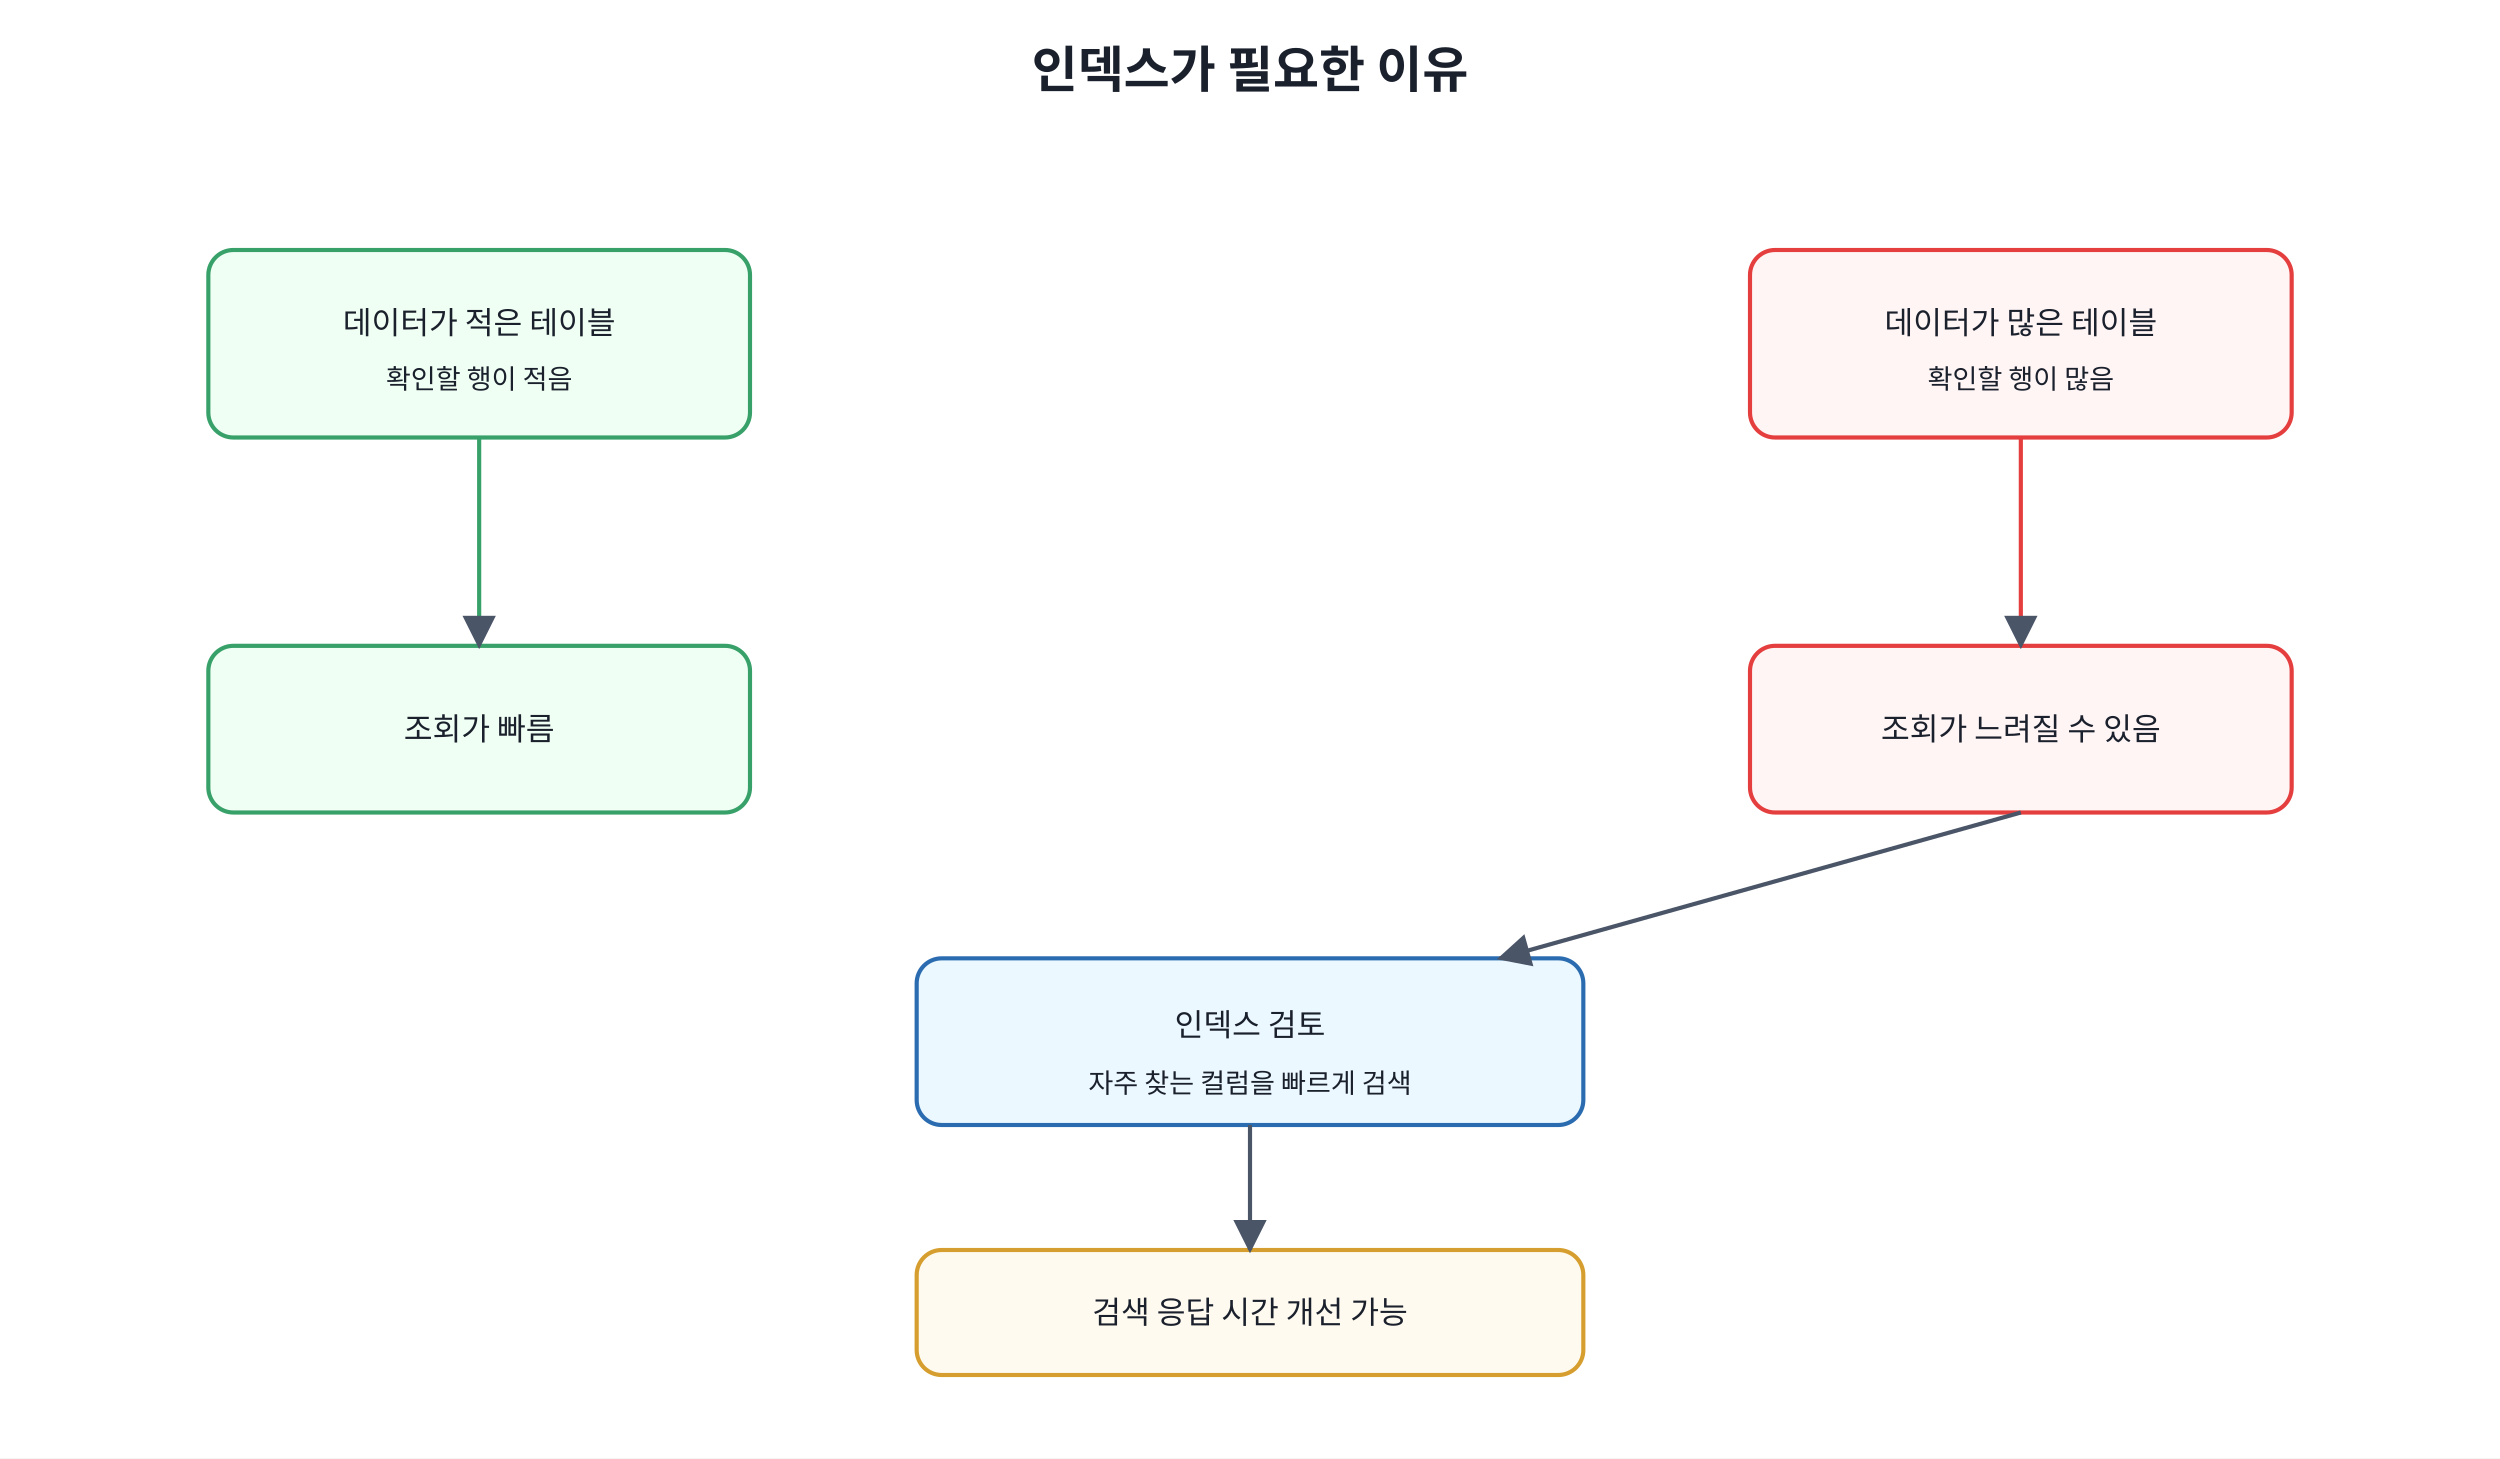
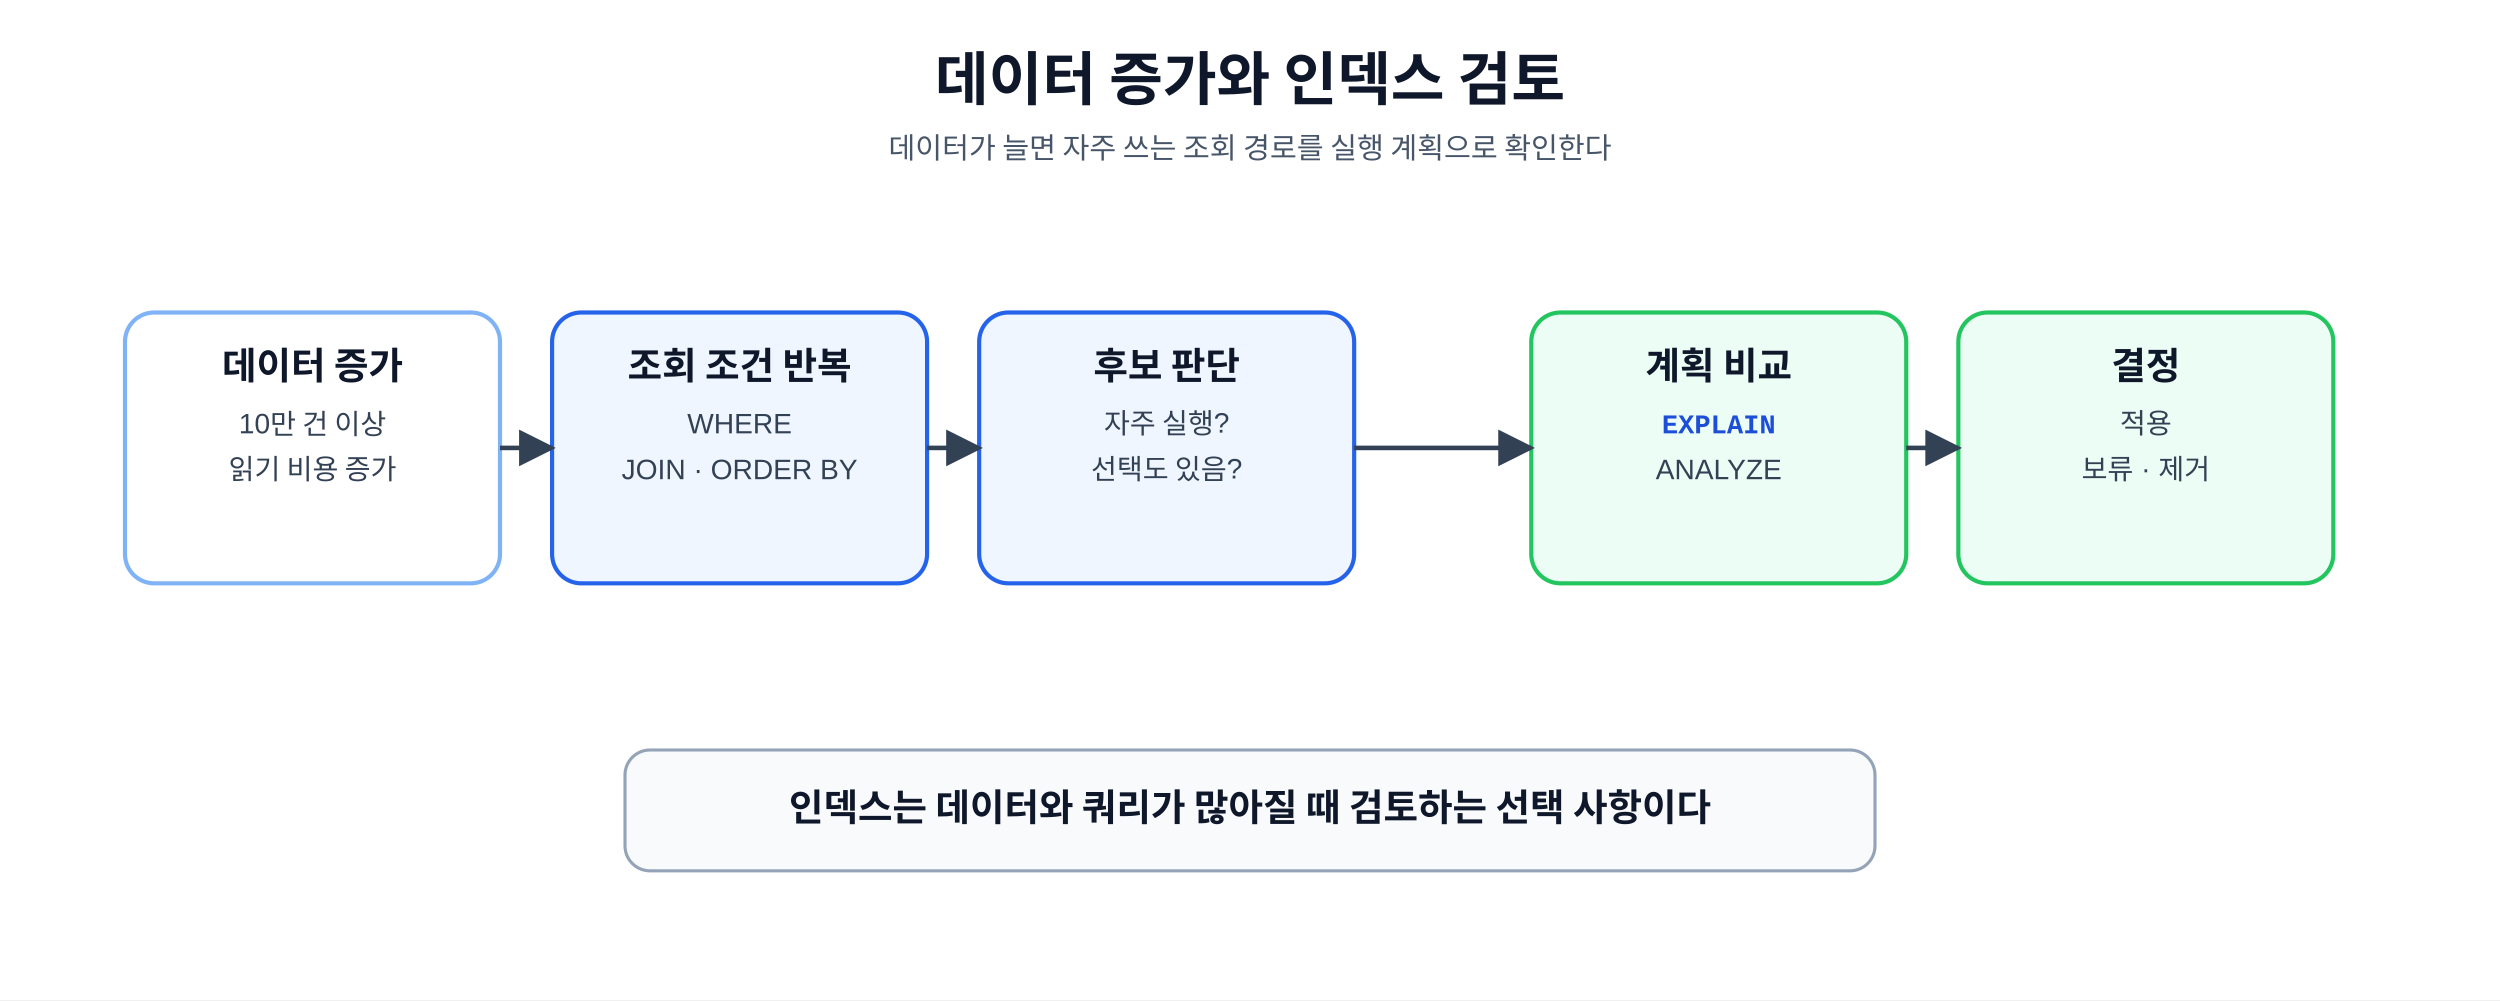
- <svg xmlns="http://www.w3.org/2000/svg" width="1200" height="700" viewBox="0 0 1200 700">
+ <svg xmlns="http://www.w3.org/2000/svg" width="100%" viewBox="0 0 1200 480" role="img" aria-labelledby="title desc">
  <defs>
-     <marker id="a" viewBox="0 0 10 10" refX="9" refY="5" markerWidth="8" markerHeight="8" orient="auto">
-       <path d="M0 0L10 5L0 10z" fill="#4a5568" />
+     <marker id="arrow" viewBox="0 0 10 10" refX="9" refY="5" markerWidth="8" markerHeight="8" orient="auto">
+       <path d="M0 0L10 5L0 10Z" fill="#334155" />
    </marker>
-     <style>text{font-family:Malgun Gothic,Apple SD Gothic Neo,Noto Sans KR,Arial,sans-serif;fill:#1a202c}.t{font-size:24px;font-weight:700}.b{fill:#f7fafc;stroke:#4a5568;stroke-width:2;rx:12}.m{fill:#ebf8ff;stroke:#2b6cb0}.g{fill:#f0fff4;stroke:#38a169}.y{fill:#fffaf0;stroke:#d69e2e}.r{fill:#fff5f5;stroke:#e53e3e}.l{font-size:15px;text-anchor:middle;dominant-baseline:middle}.s{font-size:13px;text-anchor:middle;dominant-baseline:middle}</style>
+     <style>
+ text{font-family:"Malgun Gothic", "Apple SD Gothic Neo", "Noto Sans KR", Arial, sans-serif;fill:#0f172a} .title{font-size:28px;font-weight:700;text-anchor:middle} .sub{font-size:14px;fill:#475569;text-anchor:middle} .box{fill:#ffffff;stroke:#7fb3f5;stroke-width:2;rx:14} .scan{fill:#fff7ed;stroke:#f97316;stroke-width:2;rx:14} .idx{fill:#ecfdf5;stroke:#22c55e;stroke-width:2;rx:14} .cand{fill:#eff6ff;stroke:#2563eb;stroke-width:2;rx:14} .warn{fill:#fdf2f8;stroke:#db2777;stroke-width:2;rx:14} .ai{fill:#f5f3ff;stroke:#8b5cf6;stroke-width:2;rx:14} .note{fill:#f8fafc;stroke:#94a3b8;stroke-width:1.5;rx:12} .head{font-size:18px;font-weight:700;text-anchor:middle} .body{font-size:13.5px;text-anchor:middle;fill:#334155} .small{font-size:12.5px;text-anchor:middle;fill:#334155} .code{font-family:Consolas, D2Coding, "Courier New", monospace;font-size:13px;font-weight:700;text-anchor:middle;fill:#1d4ed8} .arrow{stroke:#334155;stroke-width:2.2;fill:none;marker-end:url(#arrow)} .dash{stroke:#db2777;stroke-width:2;fill:none;stroke-dasharray:7 6;marker-end:url(#arrow)} .tag{font-size:12px;font-weight:700;fill:#2563eb;text-anchor:middle}
+ </style>
  </defs>
-   <rect width="100%" height="100%" fill="white" />
-   <text x="600" y="42" text-anchor="middle" class="t">인덱스가 필요한 이유</text>
-   <rect x="100" y="120" width="260" height="90" class="b g" />
-   <text x="230" y="155" class="l">데이터가 적은 테이블</text>
-   <text x="230" y="182" class="s">확인할 행이 적음</text>
-   <rect x="840" y="120" width="260" height="90" class="b r" />
-   <text x="970" y="155" class="l">데이터가 많은 테이블</text>
-   <text x="970" y="182" class="s">확인할 행이 많음</text>
-   <rect x="100" y="310" width="260" height="80" class="b g" />
-   <text x="230" y="350" class="l">조회가 빠름</text>
-   <rect x="840" y="310" width="260" height="80" class="b r" />
-   <text x="970" y="350" class="l">조회가 느려질 수 있음</text>
-   <rect x="440" y="460" width="320" height="80" class="b m" />
-   <text x="600" y="492" class="l">인덱스 검토</text>
-   <text x="600" y="520" class="s">자주 찾는 컬럼을 빠르게 검색</text>
-   <rect x="440" y="600" width="320" height="60" class="b y" />
-   <text x="600" y="630" class="l">검색 응답 시간 개선 가능</text>
-   <line x1="230" y1="210" x2="230" y2="310" stroke="#38a169" stroke-width="2" marker-end="url(#a)" />
-   <line x1="970" y1="210" x2="970" y2="310" stroke="#e53e3e" stroke-width="2" marker-end="url(#a)" />
-   <line x1="970" y1="390" x2="720" y2="460" stroke="#4a5568" stroke-width="2" marker-end="url(#a)" />
-   <line x1="600" y1="540" x2="600" y2="600" stroke="#4a5568" stroke-width="2" marker-end="url(#a)" />
+   <rect width="1200" height="480" fill="#ffffff" />
+   <text x="600" y="48" class="title">데이터 증가와 인덱스 검토</text>
+   <text x="600" y="76" class="sub">데이터가 늘면 자주 쓰는 조회 경로를 실행 계획으로 확인한다</text>
+   <rect x="60" y="150" width="180" height="130" class="box" />
+   <text x="150.0" y="182" class="head">데이터 증가</text>
+   <text x="150.0" y="208" class="body">10만 건 이상</text>
+   <text x="150.0" y="230" class="body">읽기 비용 증가</text>
+   <rect x="265" y="150" width="180" height="130" class="cand" />
+   <text x="355.0" y="182" class="head">조회 조건 반복</text>
+   <text x="355.0" y="208" class="body">WHERE</text>
+   <text x="355.0" y="230" class="body">JOIN · ORDER BY</text>
+   <rect x="470" y="150" width="180" height="130" class="cand" />
+   <text x="560.0" y="182" class="head">후보 판단</text>
+   <text x="560.0" y="208" class="body">자주 실행?</text>
+   <text x="560.0" y="230" class="body">선택도 있음?</text>
+   <rect x="735" y="150" width="180" height="130" class="idx" />
+   <text x="825.0" y="182" class="head">계획 비교</text>
+   <text x="825.0" y="208" class="code">EXPLAIN</text>
+   <text x="825.0" y="230" class="body">ANALYZE</text>
+   <rect x="940" y="150" width="180" height="130" class="idx" />
+   <text x="1030.0" y="182" class="head">결정</text>
+   <text x="1030.0" y="208" class="body">적용</text>
+   <text x="1030.0" y="230" class="body">보류 · 제거</text>
+   <path d="M240 215 L265 215" class="arrow" />
+   <path d="M445 215 L470 215" class="arrow" />
+   <path d="M650 215 L735 215" class="arrow" />
+   <path d="M915 215 L940 215" class="arrow" />
+   <rect x="300" y="360" width="600" height="58" class="note" />
+   <text x="600" y="394" class="head">인덱스는 데이터와 쿼리가 많아질 때 검토하는 선택 사항이다</text>
</svg>
